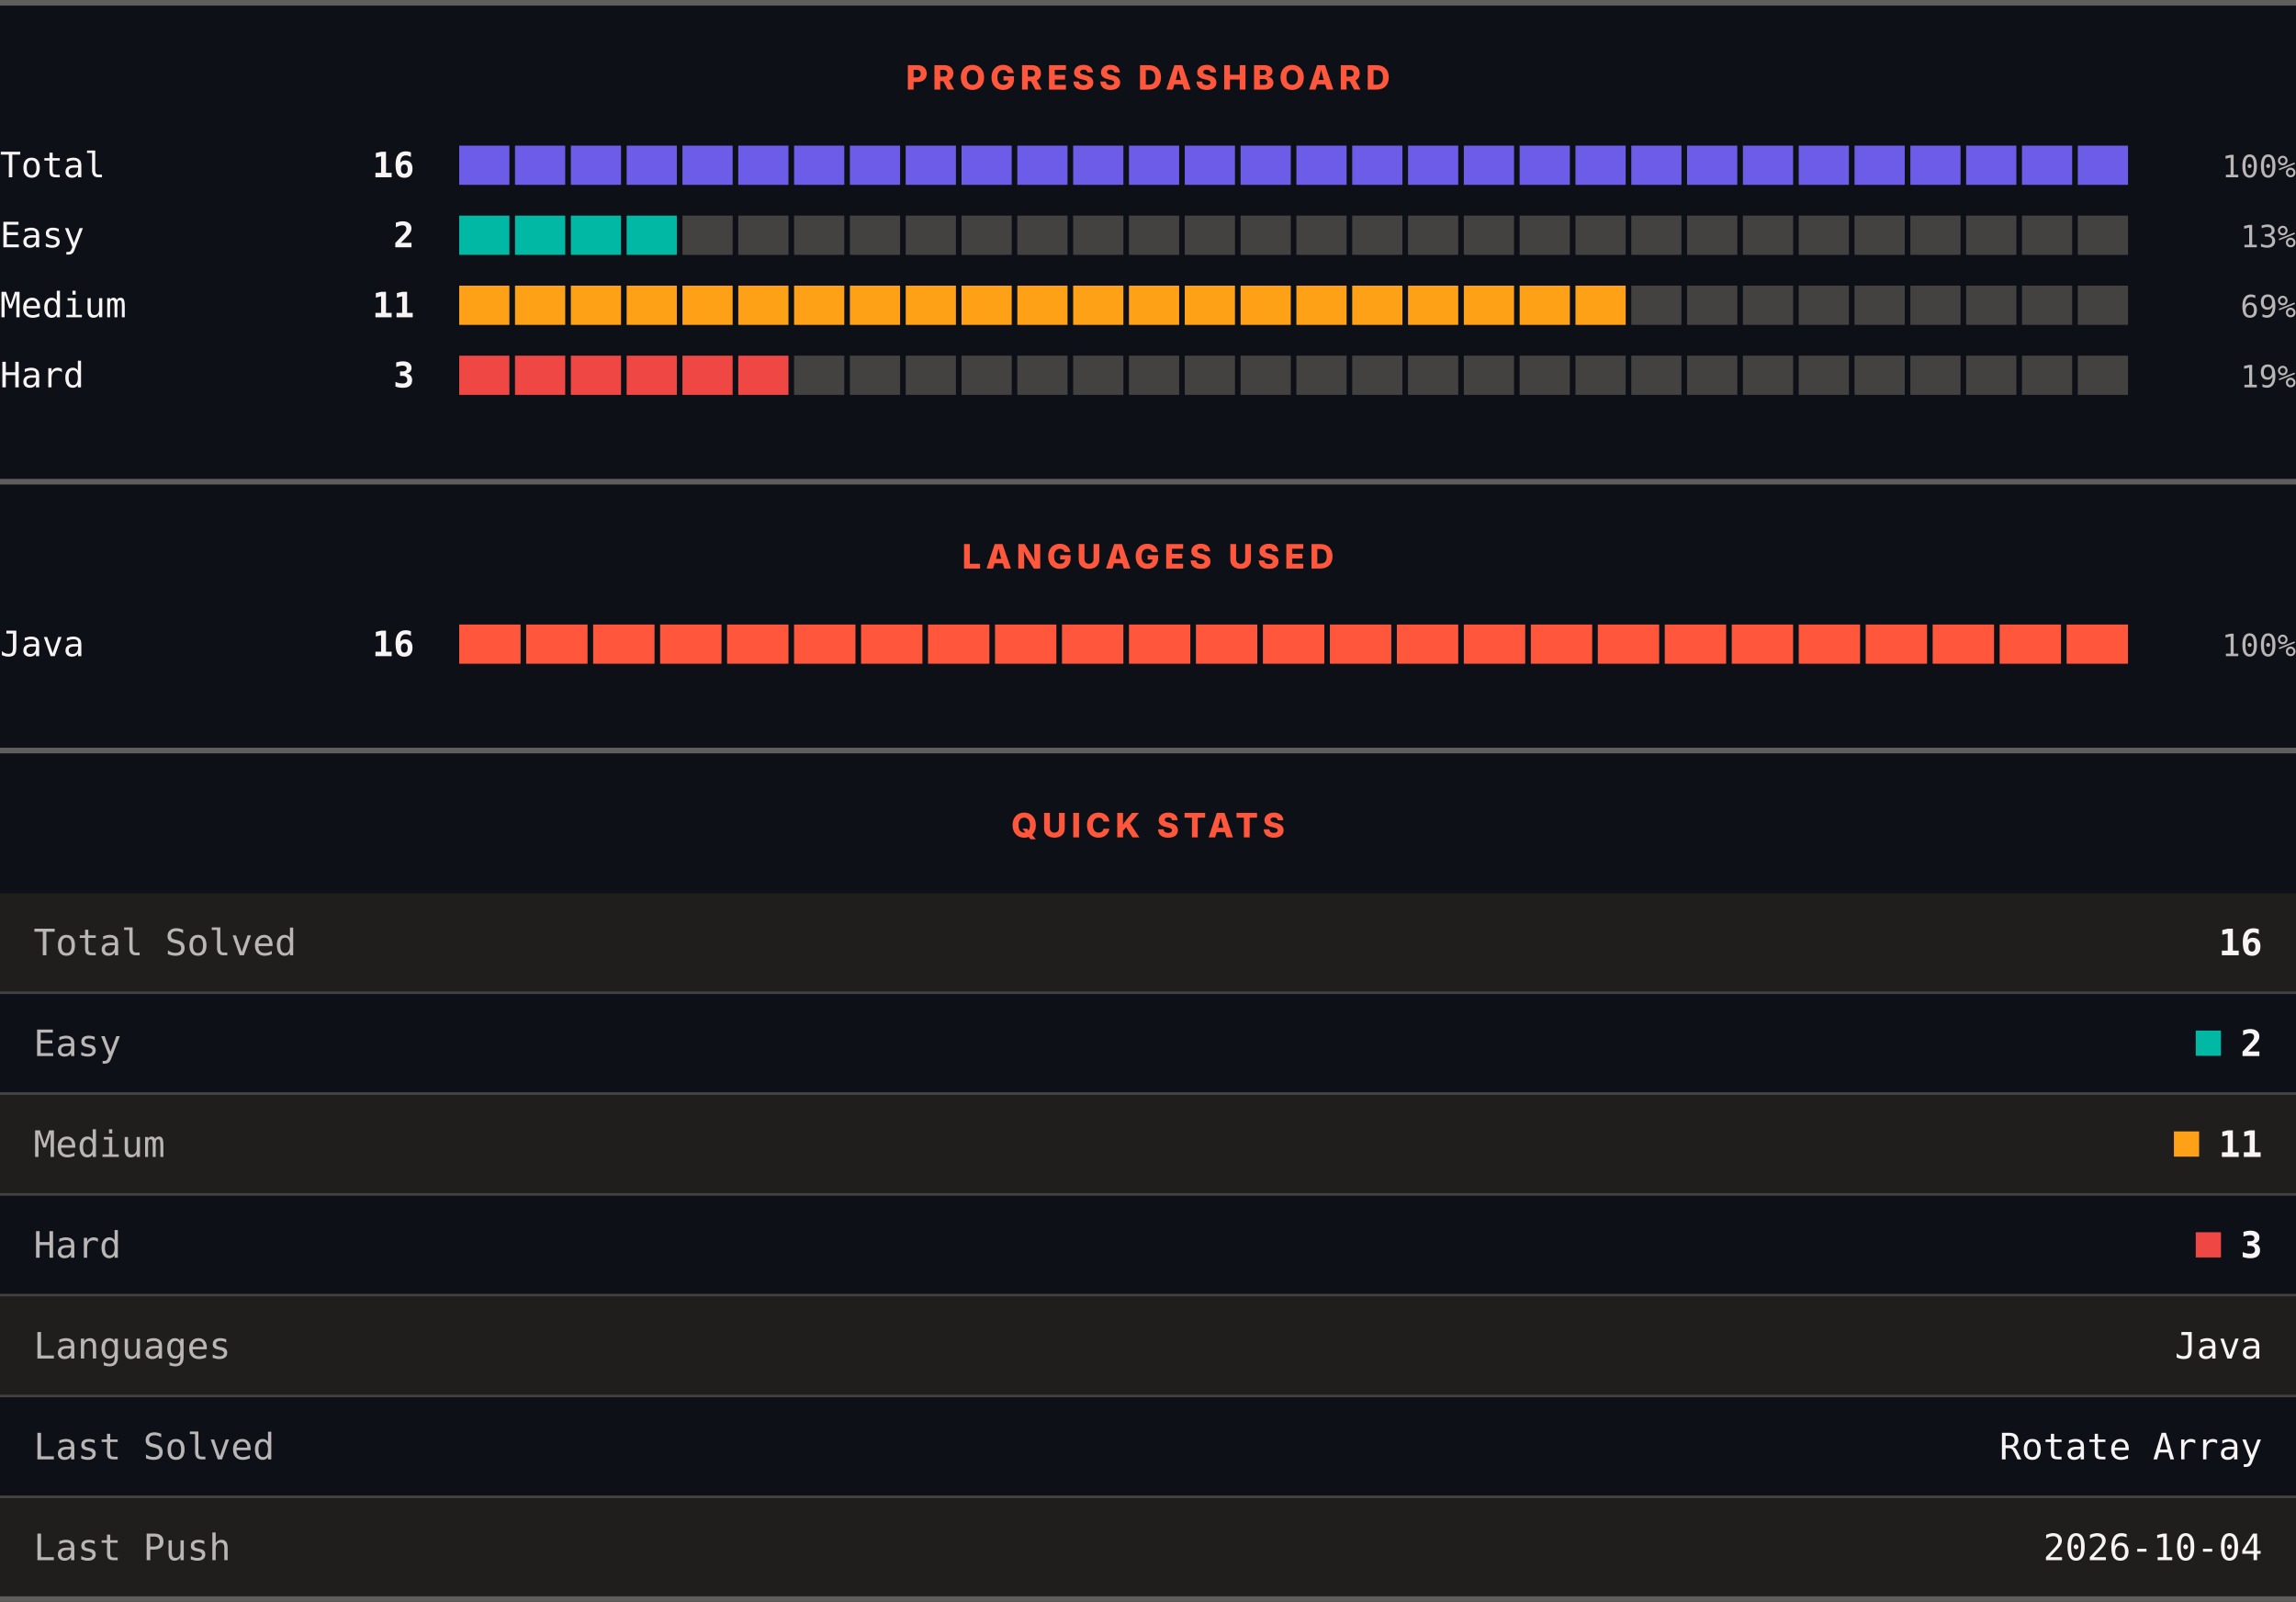
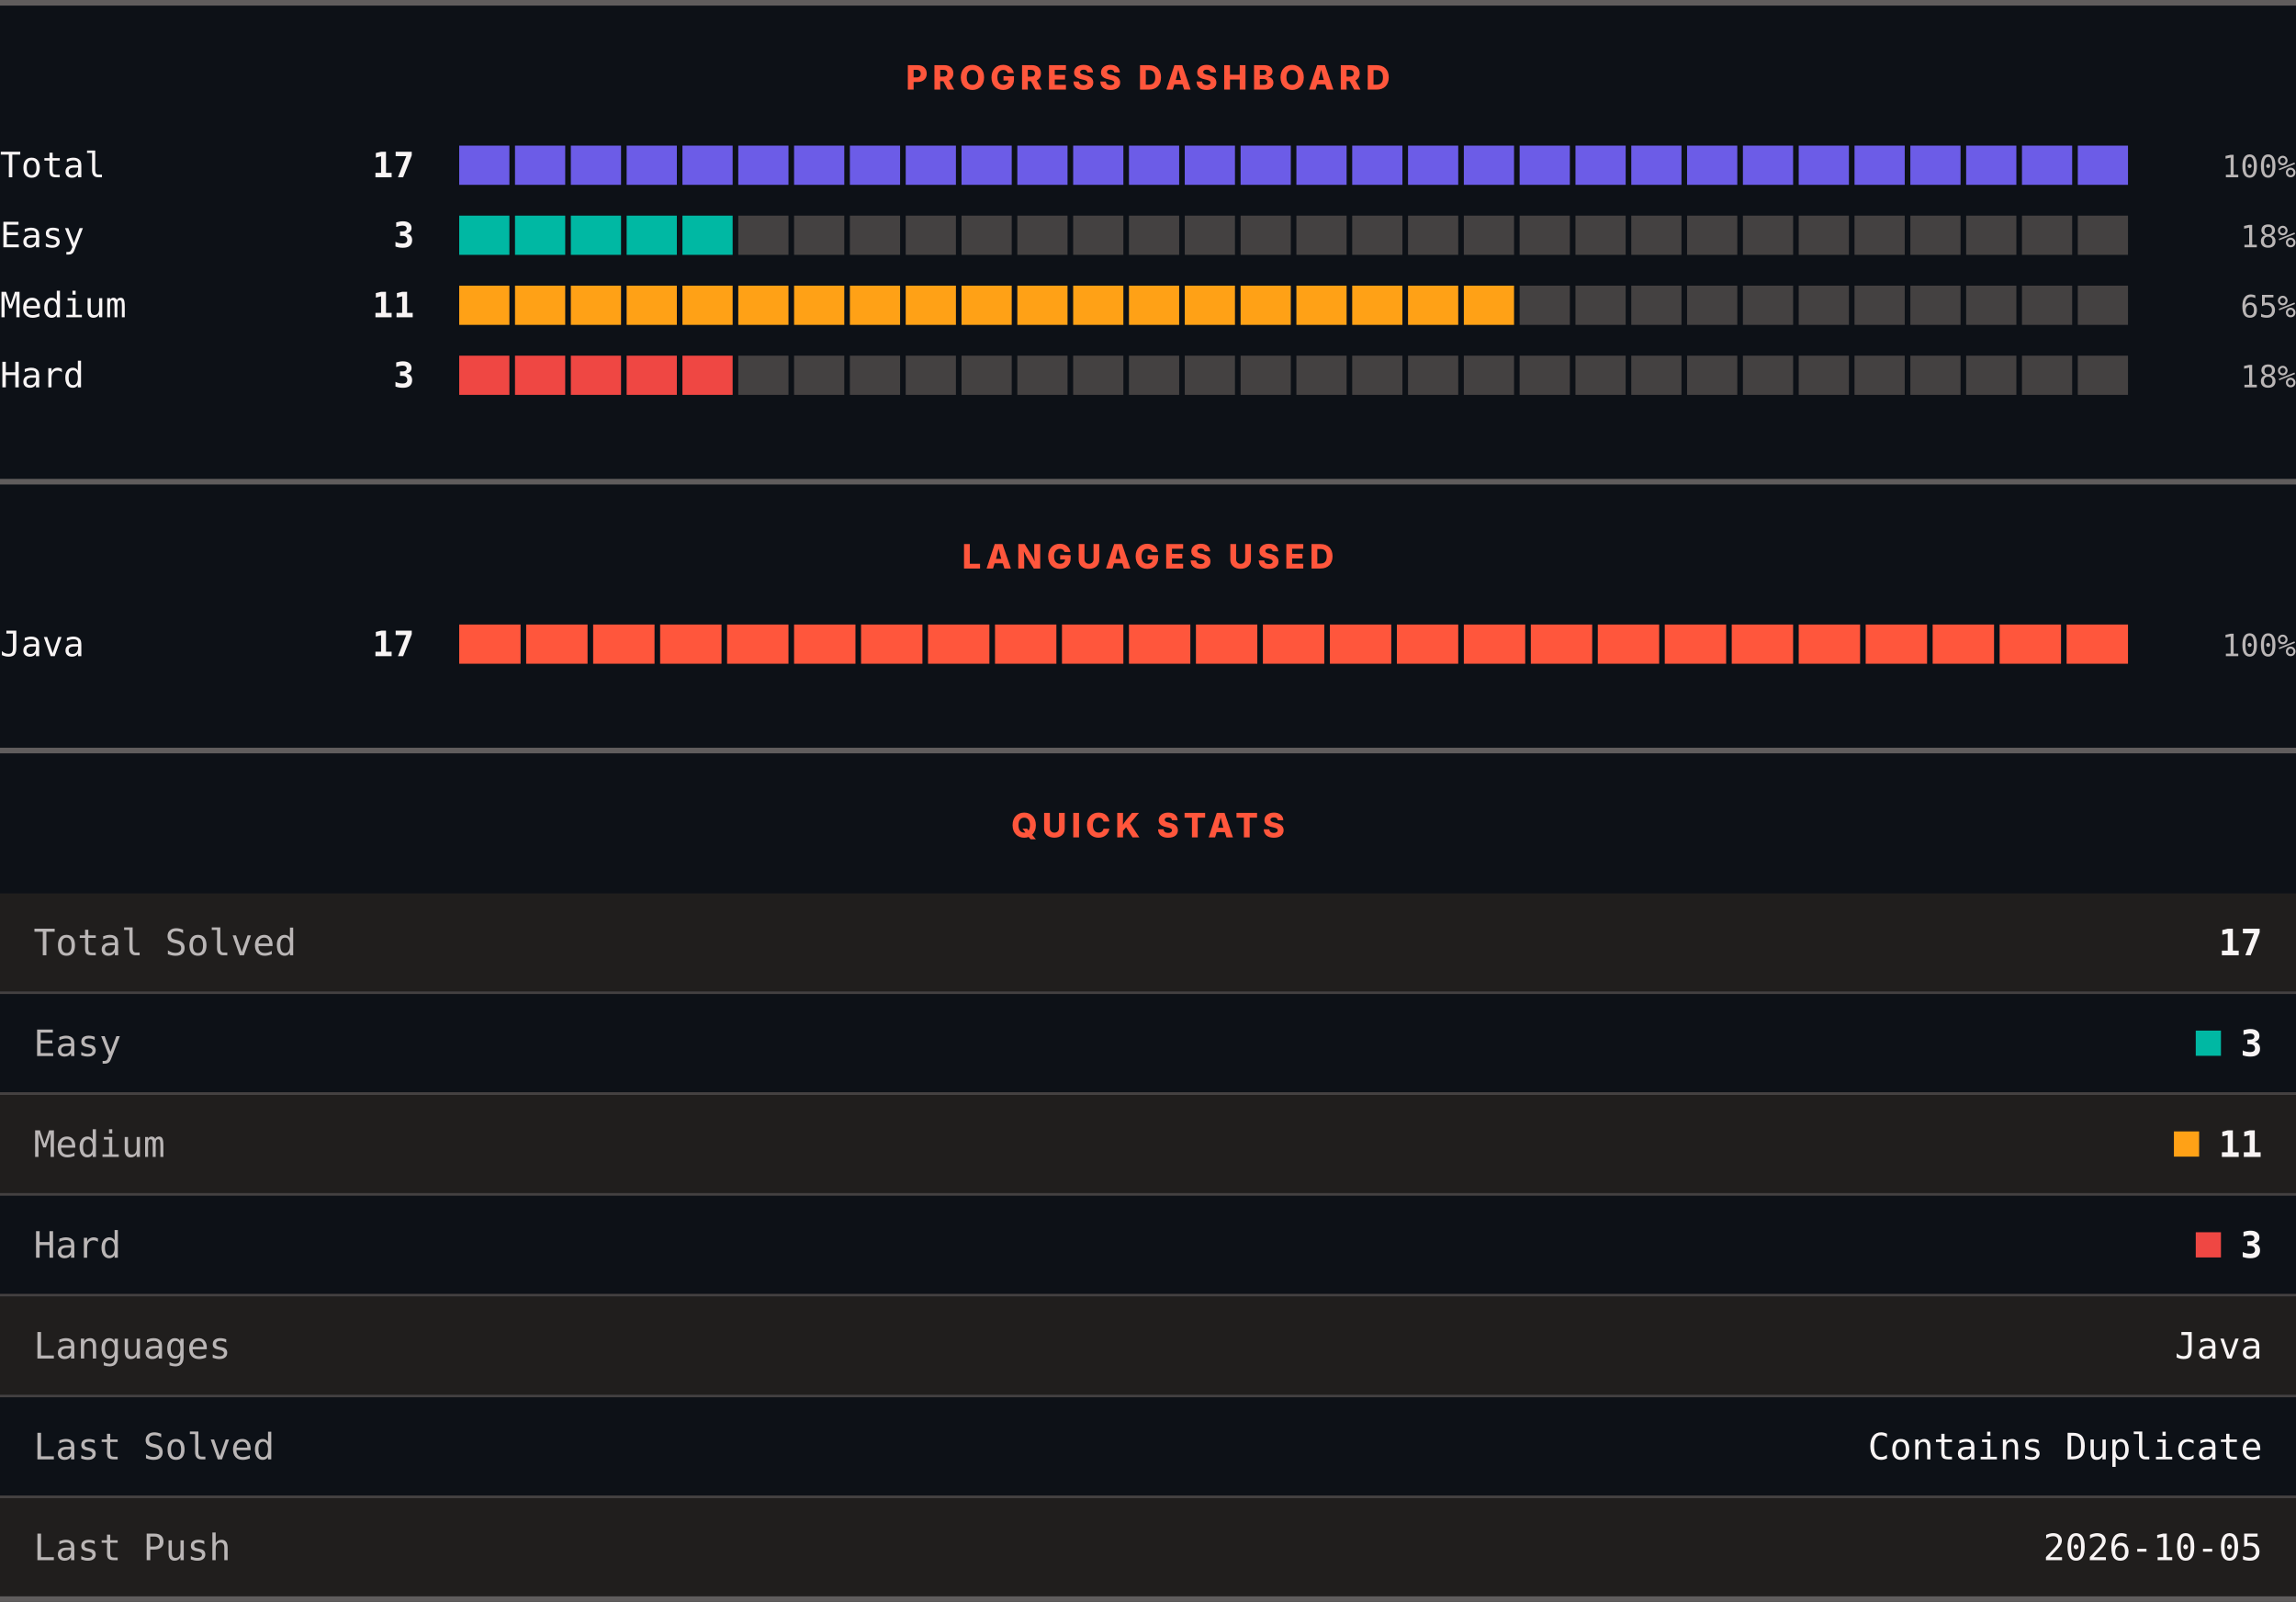
<svg xmlns="http://www.w3.org/2000/svg" width="820" height="572" viewBox="0 0 820 572" role="img" aria-label="LeetCode progress, languages and quick stats">
  <rect width="820" height="572" fill="#0d1117" />
  <rect x="0" y="0" width="820" height="2" fill="#605d5d" />
  <text x="410" y="32" text-anchor="middle" font-family="Archivo, system-ui, -apple-system, Segoe UI, sans-serif" font-size="12" font-weight="800" letter-spacing="1.68" fill="#ff563c">PROGRESS DASHBOARD</text>
  <text x="0" y="63.3" font-family="ui-monospace, SFMono-Regular, Menlo, Consolas, monospace" font-size="12.5" fill="#f8f4f4">Total</text>
-   <text x="148" y="63.3" text-anchor="end" font-family="ui-monospace, SFMono-Regular, Menlo, Consolas, monospace" font-size="12.5" font-weight="700" fill="#f8f4f4">16</text>
+   <text x="148" y="63.3" text-anchor="end" font-family="ui-monospace, SFMono-Regular, Menlo, Consolas, monospace" font-size="12.5" font-weight="700" fill="#f8f4f4">17</text>
  <rect x="164.00" y="52" width="17.93" height="14" fill="#6c5ce7" />
  <rect x="183.93" y="52" width="17.93" height="14" fill="#6c5ce7" />
  <rect x="203.87" y="52" width="17.93" height="14" fill="#6c5ce7" />
  <rect x="223.80" y="52" width="17.93" height="14" fill="#6c5ce7" />
  <rect x="243.73" y="52" width="17.93" height="14" fill="#6c5ce7" />
  <rect x="263.67" y="52" width="17.93" height="14" fill="#6c5ce7" />
  <rect x="283.60" y="52" width="17.93" height="14" fill="#6c5ce7" />
  <rect x="303.53" y="52" width="17.93" height="14" fill="#6c5ce7" />
  <rect x="323.47" y="52" width="17.93" height="14" fill="#6c5ce7" />
  <rect x="343.40" y="52" width="17.93" height="14" fill="#6c5ce7" />
  <rect x="363.33" y="52" width="17.93" height="14" fill="#6c5ce7" />
  <rect x="383.27" y="52" width="17.93" height="14" fill="#6c5ce7" />
  <rect x="403.20" y="52" width="17.93" height="14" fill="#6c5ce7" />
  <rect x="423.13" y="52" width="17.93" height="14" fill="#6c5ce7" />
  <rect x="443.07" y="52" width="17.93" height="14" fill="#6c5ce7" />
  <rect x="463.00" y="52" width="17.93" height="14" fill="#6c5ce7" />
  <rect x="482.93" y="52" width="17.93" height="14" fill="#6c5ce7" />
  <rect x="502.87" y="52" width="17.93" height="14" fill="#6c5ce7" />
  <rect x="522.80" y="52" width="17.93" height="14" fill="#6c5ce7" />
  <rect x="542.73" y="52" width="17.93" height="14" fill="#6c5ce7" />
  <rect x="562.67" y="52" width="17.93" height="14" fill="#6c5ce7" />
  <rect x="582.60" y="52" width="17.93" height="14" fill="#6c5ce7" />
  <rect x="602.53" y="52" width="17.93" height="14" fill="#6c5ce7" />
  <rect x="622.47" y="52" width="17.93" height="14" fill="#6c5ce7" />
  <rect x="642.40" y="52" width="17.93" height="14" fill="#6c5ce7" />
  <rect x="662.33" y="52" width="17.93" height="14" fill="#6c5ce7" />
  <rect x="682.27" y="52" width="17.93" height="14" fill="#6c5ce7" />
  <rect x="702.20" y="52" width="17.93" height="14" fill="#6c5ce7" />
  <rect x="722.13" y="52" width="17.93" height="14" fill="#6c5ce7" />
  <rect x="742.07" y="52" width="17.93" height="14" fill="#6c5ce7" />
  <text x="820" y="63.3" text-anchor="end" font-family="ui-monospace, SFMono-Regular, Menlo, Consolas, monospace" font-size="11" fill="#bab6b6">100%</text>
  <text x="0" y="88.3" font-family="ui-monospace, SFMono-Regular, Menlo, Consolas, monospace" font-size="12.5" fill="#f8f4f4">Easy</text>
-   <text x="148" y="88.3" text-anchor="end" font-family="ui-monospace, SFMono-Regular, Menlo, Consolas, monospace" font-size="12.5" font-weight="700" fill="#f8f4f4">2</text>
+   <text x="148" y="88.3" text-anchor="end" font-family="ui-monospace, SFMono-Regular, Menlo, Consolas, monospace" font-size="12.5" font-weight="700" fill="#f8f4f4">3</text>
  <rect x="164.00" y="77" width="17.93" height="14" fill="#00b8a3" />
  <rect x="183.93" y="77" width="17.93" height="14" fill="#00b8a3" />
  <rect x="203.87" y="77" width="17.93" height="14" fill="#00b8a3" />
  <rect x="223.80" y="77" width="17.93" height="14" fill="#00b8a3" />
-   <rect x="243.73" y="77" width="17.93" height="14" fill="#444141" />
+   <rect x="243.73" y="77" width="17.93" height="14" fill="#00b8a3" />
  <rect x="263.67" y="77" width="17.93" height="14" fill="#444141" />
  <rect x="283.60" y="77" width="17.93" height="14" fill="#444141" />
  <rect x="303.53" y="77" width="17.93" height="14" fill="#444141" />
  <rect x="323.47" y="77" width="17.93" height="14" fill="#444141" />
  <rect x="343.40" y="77" width="17.93" height="14" fill="#444141" />
  <rect x="363.33" y="77" width="17.93" height="14" fill="#444141" />
  <rect x="383.27" y="77" width="17.93" height="14" fill="#444141" />
  <rect x="403.20" y="77" width="17.93" height="14" fill="#444141" />
  <rect x="423.13" y="77" width="17.93" height="14" fill="#444141" />
  <rect x="443.07" y="77" width="17.93" height="14" fill="#444141" />
  <rect x="463.00" y="77" width="17.93" height="14" fill="#444141" />
  <rect x="482.93" y="77" width="17.93" height="14" fill="#444141" />
  <rect x="502.87" y="77" width="17.93" height="14" fill="#444141" />
  <rect x="522.80" y="77" width="17.93" height="14" fill="#444141" />
  <rect x="542.73" y="77" width="17.93" height="14" fill="#444141" />
  <rect x="562.67" y="77" width="17.93" height="14" fill="#444141" />
  <rect x="582.60" y="77" width="17.93" height="14" fill="#444141" />
  <rect x="602.53" y="77" width="17.93" height="14" fill="#444141" />
  <rect x="622.47" y="77" width="17.93" height="14" fill="#444141" />
  <rect x="642.40" y="77" width="17.93" height="14" fill="#444141" />
  <rect x="662.33" y="77" width="17.93" height="14" fill="#444141" />
  <rect x="682.27" y="77" width="17.93" height="14" fill="#444141" />
  <rect x="702.20" y="77" width="17.93" height="14" fill="#444141" />
  <rect x="722.13" y="77" width="17.93" height="14" fill="#444141" />
  <rect x="742.07" y="77" width="17.93" height="14" fill="#444141" />
-   <text x="820" y="88.3" text-anchor="end" font-family="ui-monospace, SFMono-Regular, Menlo, Consolas, monospace" font-size="11" fill="#bab6b6">13%</text>
+   <text x="820" y="88.3" text-anchor="end" font-family="ui-monospace, SFMono-Regular, Menlo, Consolas, monospace" font-size="11" fill="#bab6b6">18%</text>
  <text x="0" y="113.3" font-family="ui-monospace, SFMono-Regular, Menlo, Consolas, monospace" font-size="12.5" fill="#f8f4f4">Medium</text>
  <text x="148" y="113.3" text-anchor="end" font-family="ui-monospace, SFMono-Regular, Menlo, Consolas, monospace" font-size="12.5" font-weight="700" fill="#f8f4f4">11</text>
  <rect x="164.00" y="102" width="17.93" height="14" fill="#ffa116" />
  <rect x="183.93" y="102" width="17.93" height="14" fill="#ffa116" />
  <rect x="203.87" y="102" width="17.93" height="14" fill="#ffa116" />
  <rect x="223.80" y="102" width="17.93" height="14" fill="#ffa116" />
  <rect x="243.73" y="102" width="17.93" height="14" fill="#ffa116" />
  <rect x="263.67" y="102" width="17.93" height="14" fill="#ffa116" />
  <rect x="283.60" y="102" width="17.93" height="14" fill="#ffa116" />
  <rect x="303.53" y="102" width="17.93" height="14" fill="#ffa116" />
  <rect x="323.47" y="102" width="17.93" height="14" fill="#ffa116" />
  <rect x="343.40" y="102" width="17.93" height="14" fill="#ffa116" />
  <rect x="363.33" y="102" width="17.93" height="14" fill="#ffa116" />
  <rect x="383.27" y="102" width="17.93" height="14" fill="#ffa116" />
  <rect x="403.20" y="102" width="17.93" height="14" fill="#ffa116" />
  <rect x="423.13" y="102" width="17.93" height="14" fill="#ffa116" />
  <rect x="443.07" y="102" width="17.93" height="14" fill="#ffa116" />
  <rect x="463.00" y="102" width="17.93" height="14" fill="#ffa116" />
  <rect x="482.93" y="102" width="17.93" height="14" fill="#ffa116" />
  <rect x="502.87" y="102" width="17.93" height="14" fill="#ffa116" />
  <rect x="522.80" y="102" width="17.93" height="14" fill="#ffa116" />
-   <rect x="542.73" y="102" width="17.93" height="14" fill="#ffa116" />
-   <rect x="562.67" y="102" width="17.93" height="14" fill="#ffa116" />
+   <rect x="542.73" y="102" width="17.93" height="14" fill="#444141" />
+   <rect x="562.67" y="102" width="17.93" height="14" fill="#444141" />
  <rect x="582.60" y="102" width="17.93" height="14" fill="#444141" />
  <rect x="602.53" y="102" width="17.93" height="14" fill="#444141" />
  <rect x="622.47" y="102" width="17.93" height="14" fill="#444141" />
  <rect x="642.40" y="102" width="17.93" height="14" fill="#444141" />
  <rect x="662.33" y="102" width="17.93" height="14" fill="#444141" />
  <rect x="682.27" y="102" width="17.93" height="14" fill="#444141" />
  <rect x="702.20" y="102" width="17.93" height="14" fill="#444141" />
  <rect x="722.13" y="102" width="17.93" height="14" fill="#444141" />
  <rect x="742.07" y="102" width="17.93" height="14" fill="#444141" />
-   <text x="820" y="113.3" text-anchor="end" font-family="ui-monospace, SFMono-Regular, Menlo, Consolas, monospace" font-size="11" fill="#bab6b6">69%</text>
+   <text x="820" y="113.3" text-anchor="end" font-family="ui-monospace, SFMono-Regular, Menlo, Consolas, monospace" font-size="11" fill="#bab6b6">65%</text>
  <text x="0" y="138.3" font-family="ui-monospace, SFMono-Regular, Menlo, Consolas, monospace" font-size="12.5" fill="#f8f4f4">Hard</text>
  <text x="148" y="138.3" text-anchor="end" font-family="ui-monospace, SFMono-Regular, Menlo, Consolas, monospace" font-size="12.5" font-weight="700" fill="#f8f4f4">3</text>
  <rect x="164.00" y="127" width="17.93" height="14" fill="#ef4743" />
  <rect x="183.93" y="127" width="17.93" height="14" fill="#ef4743" />
  <rect x="203.87" y="127" width="17.93" height="14" fill="#ef4743" />
  <rect x="223.80" y="127" width="17.93" height="14" fill="#ef4743" />
  <rect x="243.73" y="127" width="17.93" height="14" fill="#ef4743" />
-   <rect x="263.67" y="127" width="17.93" height="14" fill="#ef4743" />
+   <rect x="263.67" y="127" width="17.93" height="14" fill="#444141" />
  <rect x="283.60" y="127" width="17.93" height="14" fill="#444141" />
  <rect x="303.53" y="127" width="17.93" height="14" fill="#444141" />
  <rect x="323.47" y="127" width="17.93" height="14" fill="#444141" />
  <rect x="343.40" y="127" width="17.93" height="14" fill="#444141" />
  <rect x="363.33" y="127" width="17.93" height="14" fill="#444141" />
  <rect x="383.27" y="127" width="17.93" height="14" fill="#444141" />
  <rect x="403.20" y="127" width="17.93" height="14" fill="#444141" />
  <rect x="423.13" y="127" width="17.93" height="14" fill="#444141" />
  <rect x="443.07" y="127" width="17.93" height="14" fill="#444141" />
  <rect x="463.00" y="127" width="17.93" height="14" fill="#444141" />
  <rect x="482.93" y="127" width="17.93" height="14" fill="#444141" />
  <rect x="502.87" y="127" width="17.93" height="14" fill="#444141" />
  <rect x="522.80" y="127" width="17.93" height="14" fill="#444141" />
  <rect x="542.73" y="127" width="17.93" height="14" fill="#444141" />
  <rect x="562.67" y="127" width="17.93" height="14" fill="#444141" />
  <rect x="582.60" y="127" width="17.93" height="14" fill="#444141" />
  <rect x="602.53" y="127" width="17.93" height="14" fill="#444141" />
  <rect x="622.47" y="127" width="17.93" height="14" fill="#444141" />
  <rect x="642.40" y="127" width="17.93" height="14" fill="#444141" />
  <rect x="662.33" y="127" width="17.93" height="14" fill="#444141" />
  <rect x="682.27" y="127" width="17.93" height="14" fill="#444141" />
  <rect x="702.20" y="127" width="17.93" height="14" fill="#444141" />
  <rect x="722.13" y="127" width="17.93" height="14" fill="#444141" />
  <rect x="742.07" y="127" width="17.93" height="14" fill="#444141" />
-   <text x="820" y="138.3" text-anchor="end" font-family="ui-monospace, SFMono-Regular, Menlo, Consolas, monospace" font-size="11" fill="#bab6b6">19%</text>
+   <text x="820" y="138.3" text-anchor="end" font-family="ui-monospace, SFMono-Regular, Menlo, Consolas, monospace" font-size="11" fill="#bab6b6">18%</text>
  <rect x="0" y="171" width="820" height="2" fill="#605d5d" />
  <text x="410" y="203" text-anchor="middle" font-family="Archivo, system-ui, -apple-system, Segoe UI, sans-serif" font-size="12" font-weight="800" letter-spacing="1.68" fill="#ff563c">LANGUAGES USED</text>
  <text x="0" y="234.3" font-family="ui-monospace, SFMono-Regular, Menlo, Consolas, monospace" font-size="12.5" fill="#f8f4f4">Java</text>
-   <text x="148" y="234.3" text-anchor="end" font-family="ui-monospace, SFMono-Regular, Menlo, Consolas, monospace" font-size="12.5" font-weight="700" fill="#f8f4f4">16</text>
+   <text x="148" y="234.3" text-anchor="end" font-family="ui-monospace, SFMono-Regular, Menlo, Consolas, monospace" font-size="12.5" font-weight="700" fill="#f8f4f4">17</text>
  <rect x="164.00" y="223" width="21.92" height="14" fill="#ff563c" />
  <rect x="187.92" y="223" width="21.92" height="14" fill="#ff563c" />
  <rect x="211.84" y="223" width="21.92" height="14" fill="#ff563c" />
  <rect x="235.76" y="223" width="21.92" height="14" fill="#ff563c" />
  <rect x="259.68" y="223" width="21.92" height="14" fill="#ff563c" />
  <rect x="283.60" y="223" width="21.92" height="14" fill="#ff563c" />
  <rect x="307.52" y="223" width="21.92" height="14" fill="#ff563c" />
  <rect x="331.44" y="223" width="21.92" height="14" fill="#ff563c" />
  <rect x="355.36" y="223" width="21.92" height="14" fill="#ff563c" />
  <rect x="379.28" y="223" width="21.92" height="14" fill="#ff563c" />
  <rect x="403.20" y="223" width="21.92" height="14" fill="#ff563c" />
  <rect x="427.12" y="223" width="21.92" height="14" fill="#ff563c" />
  <rect x="451.04" y="223" width="21.92" height="14" fill="#ff563c" />
  <rect x="474.96" y="223" width="21.92" height="14" fill="#ff563c" />
  <rect x="498.88" y="223" width="21.92" height="14" fill="#ff563c" />
  <rect x="522.80" y="223" width="21.92" height="14" fill="#ff563c" />
  <rect x="546.72" y="223" width="21.92" height="14" fill="#ff563c" />
  <rect x="570.64" y="223" width="21.92" height="14" fill="#ff563c" />
  <rect x="594.56" y="223" width="21.92" height="14" fill="#ff563c" />
  <rect x="618.48" y="223" width="21.92" height="14" fill="#ff563c" />
  <rect x="642.40" y="223" width="21.92" height="14" fill="#ff563c" />
  <rect x="666.32" y="223" width="21.92" height="14" fill="#ff563c" />
  <rect x="690.24" y="223" width="21.92" height="14" fill="#ff563c" />
  <rect x="714.16" y="223" width="21.92" height="14" fill="#ff563c" />
  <rect x="738.08" y="223" width="21.92" height="14" fill="#ff563c" />
  <text x="820" y="234.3" text-anchor="end" font-family="ui-monospace, SFMono-Regular, Menlo, Consolas, monospace" font-size="11" fill="#bab6b6">100%</text>
  <rect x="0" y="267" width="820" height="2" fill="#605d5d" />
  <text x="410" y="299" text-anchor="middle" font-family="Archivo, system-ui, -apple-system, Segoe UI, sans-serif" font-size="12" font-weight="800" letter-spacing="1.68" fill="#ff563c">QUICK STATS</text>
  <rect x="0" y="319" width="820" height="35" fill="#201e1d" />
  <text x="12" y="341.1" font-family="ui-monospace, SFMono-Regular, Menlo, Consolas, monospace" font-size="13" fill="#bab6b6">Total Solved</text>
-   <text x="808" y="341.1" text-anchor="end" font-family="ui-monospace, SFMono-Regular, Menlo, Consolas, monospace" font-size="13" font-weight="700" fill="#f8f4f4">16</text>
+   <text x="808" y="341.1" text-anchor="end" font-family="ui-monospace, SFMono-Regular, Menlo, Consolas, monospace" font-size="13" font-weight="700" fill="#f8f4f4">17</text>
  <rect x="0" y="354" width="820" height="1" fill="#444141" />
  <rect x="0" y="355" width="820" height="35" fill="#0d1117" />
  <text x="12" y="377.1" font-family="ui-monospace, SFMono-Regular, Menlo, Consolas, monospace" font-size="13" fill="#bab6b6">Easy</text>
  <rect x="784.2" y="368" width="9" height="9" fill="#00b8a3" />
-   <text x="808" y="377.1" text-anchor="end" font-family="ui-monospace, SFMono-Regular, Menlo, Consolas, monospace" font-size="13" font-weight="700" fill="#f8f4f4">2</text>
+   <text x="808" y="377.1" text-anchor="end" font-family="ui-monospace, SFMono-Regular, Menlo, Consolas, monospace" font-size="13" font-weight="700" fill="#f8f4f4">3</text>
  <rect x="0" y="390" width="820" height="1" fill="#444141" />
  <rect x="0" y="391" width="820" height="35" fill="#201e1d" />
  <text x="12" y="413.1" font-family="ui-monospace, SFMono-Regular, Menlo, Consolas, monospace" font-size="13" fill="#bab6b6">Medium</text>
  <rect x="776.4" y="404" width="9" height="9" fill="#ffa116" />
  <text x="808" y="413.1" text-anchor="end" font-family="ui-monospace, SFMono-Regular, Menlo, Consolas, monospace" font-size="13" font-weight="700" fill="#f8f4f4">11</text>
  <rect x="0" y="426" width="820" height="1" fill="#444141" />
  <rect x="0" y="427" width="820" height="35" fill="#0d1117" />
  <text x="12" y="449.1" font-family="ui-monospace, SFMono-Regular, Menlo, Consolas, monospace" font-size="13" fill="#bab6b6">Hard</text>
  <rect x="784.2" y="440" width="9" height="9" fill="#ef4743" />
  <text x="808" y="449.1" text-anchor="end" font-family="ui-monospace, SFMono-Regular, Menlo, Consolas, monospace" font-size="13" font-weight="700" fill="#f8f4f4">3</text>
  <rect x="0" y="462" width="820" height="1" fill="#444141" />
  <rect x="0" y="463" width="820" height="35" fill="#201e1d" />
  <text x="12" y="485.1" font-family="ui-monospace, SFMono-Regular, Menlo, Consolas, monospace" font-size="13" fill="#bab6b6">Languages</text>
  <text x="808" y="485.1" text-anchor="end" font-family="ui-monospace, SFMono-Regular, Menlo, Consolas, monospace" font-size="13" fill="#f8f4f4">Java</text>
  <rect x="0" y="498" width="820" height="1" fill="#444141" />
  <rect x="0" y="499" width="820" height="35" fill="#0d1117" />
  <text x="12" y="521.1" font-family="ui-monospace, SFMono-Regular, Menlo, Consolas, monospace" font-size="13" fill="#bab6b6">Last Solved</text>
-   <text x="808" y="521.1" text-anchor="end" font-family="ui-monospace, SFMono-Regular, Menlo, Consolas, monospace" font-size="13" fill="#f8f4f4">Rotate Array</text>
+   <text x="808" y="521.1" text-anchor="end" font-family="ui-monospace, SFMono-Regular, Menlo, Consolas, monospace" font-size="13" fill="#f8f4f4">Contains Duplicate</text>
  <rect x="0" y="534" width="820" height="1" fill="#444141" />
  <rect x="0" y="535" width="820" height="35" fill="#201e1d" />
  <text x="12" y="557.1" font-family="ui-monospace, SFMono-Regular, Menlo, Consolas, monospace" font-size="13" fill="#bab6b6">Last Push</text>
-   <text x="808" y="557.1" text-anchor="end" font-family="ui-monospace, SFMono-Regular, Menlo, Consolas, monospace" font-size="13" fill="#f8f4f4">2026-10-04</text>
+   <text x="808" y="557.1" text-anchor="end" font-family="ui-monospace, SFMono-Regular, Menlo, Consolas, monospace" font-size="13" fill="#f8f4f4">2026-10-05</text>
  <rect x="0" y="570" width="820" height="2" fill="#605d5d" />
</svg>
